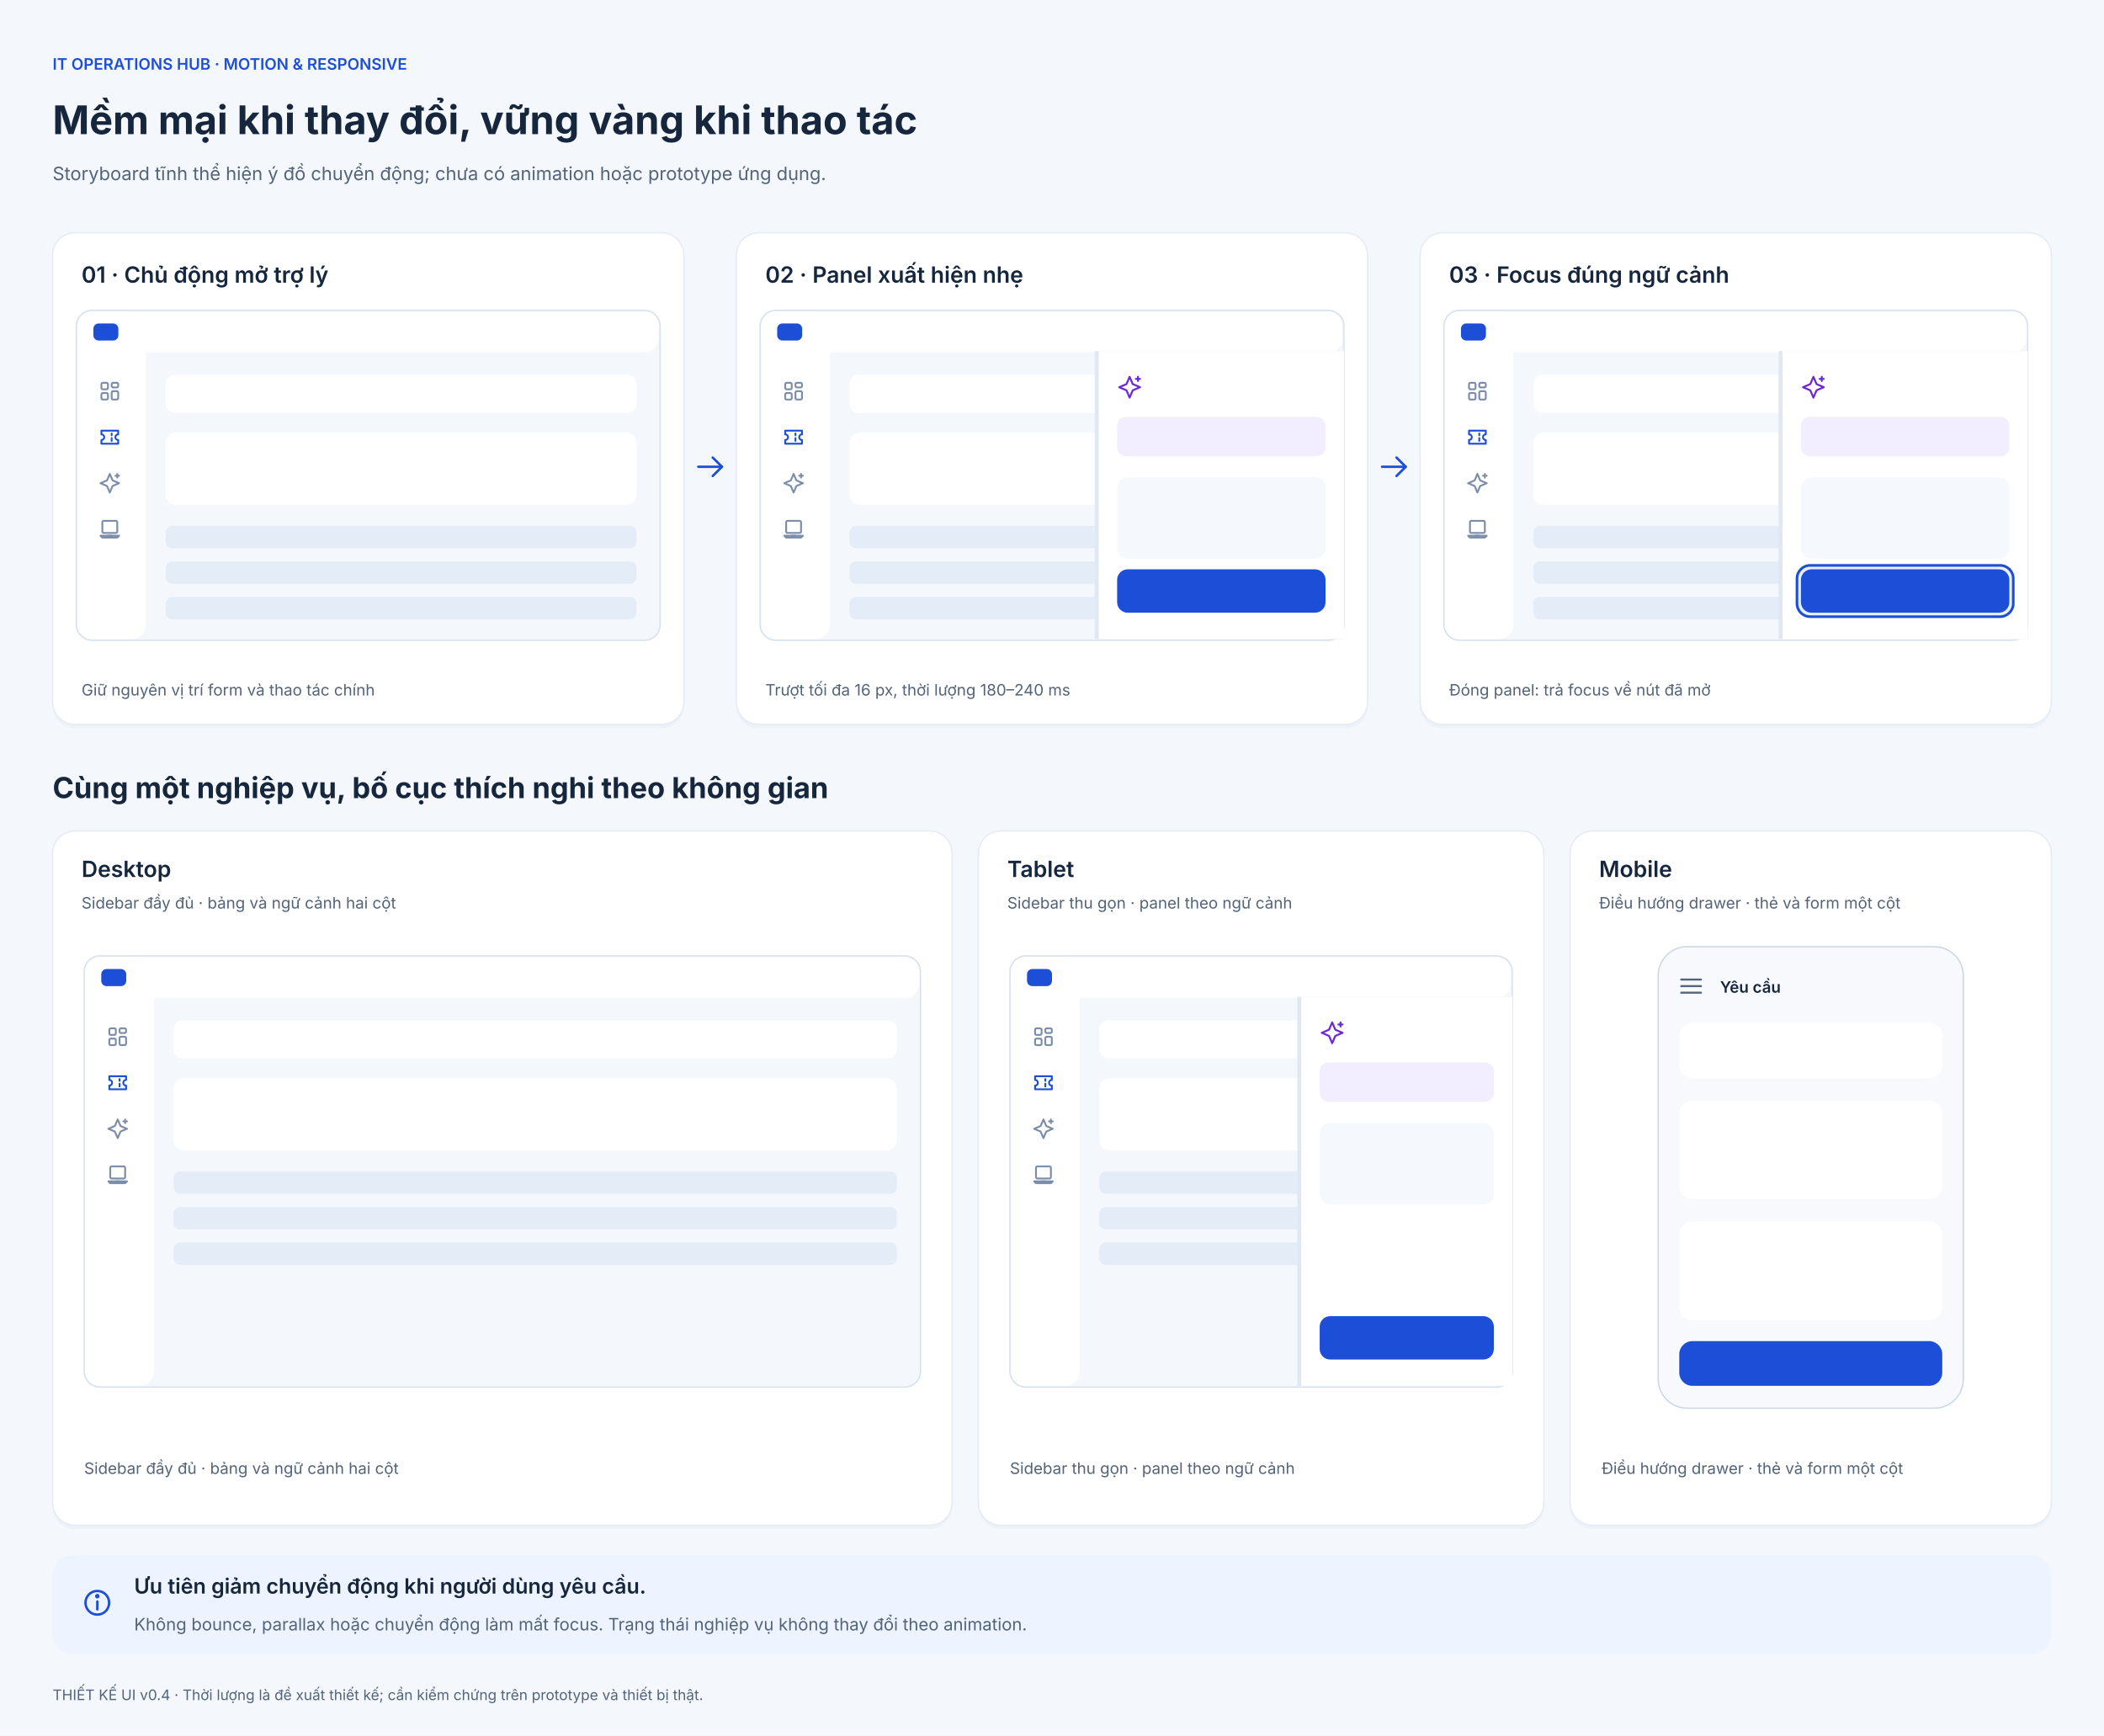
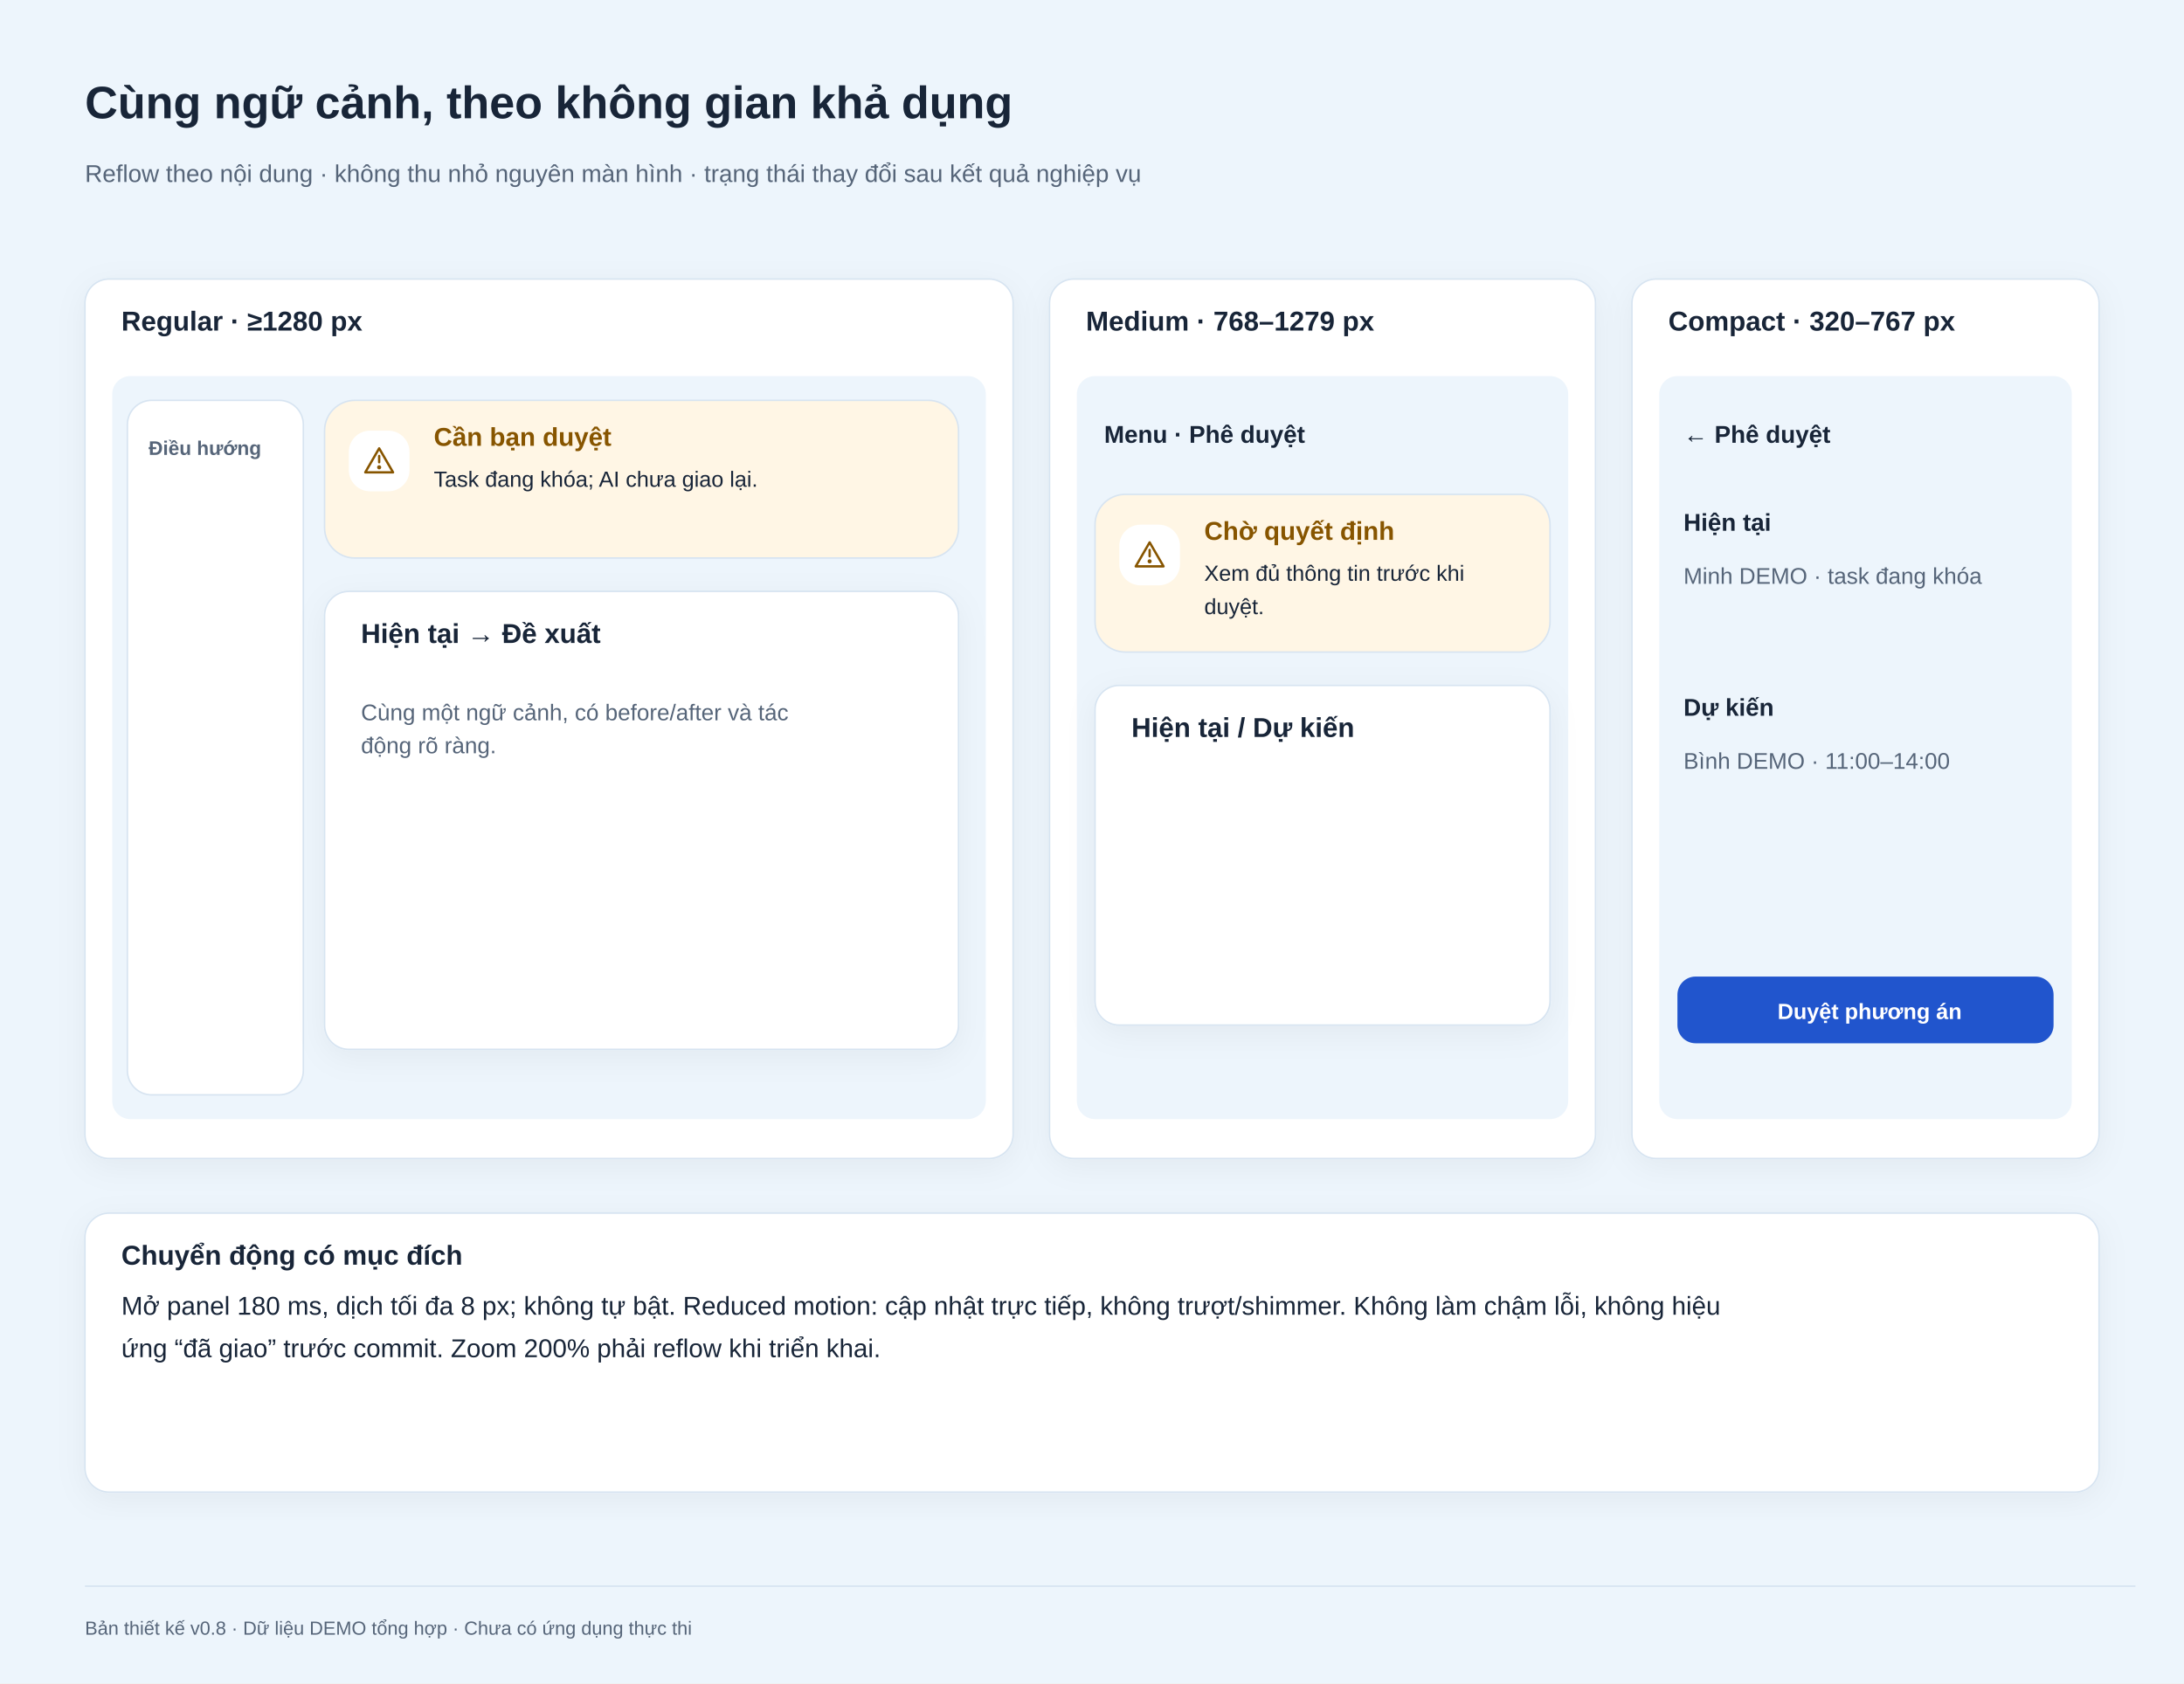
- <svg xmlns="http://www.w3.org/2000/svg" width="1600" height="1320" viewBox="0 0 1600 1320" role="img" aria-labelledby="title desc" data-figure-id="FIG-UI15" data-design-status="design-draft">
-   <style>text{font-family:Inter,Segoe UI,Arial,sans-serif}</style>
-   <rect x="0" y="0" width="1600" height="1320" rx="0" fill="#F4F7FC" />
-   <text x="40" y="53" font-size="12" fill="#1D4ED8" font-weight="600" text-anchor="start">IT OPERATIONS HUB · MOTION &amp; RESPONSIVE</text>
-   <text x="40" y="102" font-size="30" fill="#15263D" font-weight="700" text-anchor="start">Mềm mại khi thay đổi, vững vàng khi thao tác</text>
-   <text x="40" y="137" font-size="14" fill="#52637A" font-weight="400" text-anchor="start">Storyboard tĩnh thể hiện ý đồ chuyển động; chưa có animation hoặc prototype ứng dụng.</text>
-   <rect x="40" y="180" width="480" height="374" rx="17" fill="#EAF0F8" opacity="0.65" />
-   <rect x="40" y="177" width="480" height="374" rx="17" fill="white" stroke="#E4EBF4" stroke-width="1" />
-   <text x="62" y="215" font-size="17" fill="#15263D" font-weight="600" text-anchor="start">01 · Chủ động mở trợ lý</text>
-   <rect x="58" y="236" width="444" height="251" rx="12" fill="#F4F7FC" stroke="#D7E1EE" stroke-width="1" />
-   <rect x="59" y="237" width="52" height="249" rx="11" fill="white" />
-   <rect x="59" y="237" width="442" height="31" rx="11" fill="white" />
-   <rect x="71" y="246" width="19" height="13" rx="4" fill="#1D4ED8" />
-   <rect x="77.125" y="291.125" width="4.958" height="4.958" rx="1.062" fill="none" stroke="#7B8DA7" stroke-width="1.4" />
-   <rect x="84.917" y="291.125" width="4.958" height="3.542" rx="1.062" fill="none" stroke="#7B8DA7" stroke-width="1.4" />
-   <rect x="77.125" y="298.917" width="4.958" height="4.958" rx="1.062" fill="none" stroke="#7B8DA7" stroke-width="1.4" />
-   <rect x="84.917" y="297.5" width="4.958" height="6.375" rx="1.062" fill="none" stroke="#7B8DA7" stroke-width="1.4" />
-   <path d="M 77.125 327.542 L 89.875 327.542 L 89.875 330.375 C 87.042 330.375 87.042 334.625 89.875 334.625 L 89.875 337.458 L 77.125 337.458 L 77.125 334.625 C 79.958 334.625 79.958 330.375 77.125 330.375 Z" fill="none" stroke="#1D4ED8" stroke-width="1.4" stroke-linecap="round" stroke-linejoin="round" />
-   <line x1="84.917" y1="329.667" x2="84.917" y2="331.083" stroke="#1D4ED8" stroke-width="1.4" stroke-linecap="round" />
-   <line x1="84.917" y1="333.208" x2="84.917" y2="335.333" stroke="#1D4ED8" stroke-width="1.4" stroke-linecap="round" />
-   <path d="M 83.5 360.417 L 85.625 365.375 L 90.583 367.5 L 85.625 369.625 L 83.5 374.583 L 81.375 369.625 L 76.417 367.5 L 81.375 365.375 Z" fill="none" stroke="#7B8DA7" stroke-width="1.4" stroke-linecap="round" stroke-linejoin="round" />
-   <line x1="89.167" y1="360.417" x2="89.167" y2="363.25" stroke="#7B8DA7" stroke-width="1.4" stroke-linecap="round" />
-   <line x1="87.75" y1="361.833" x2="90.583" y2="361.833" stroke="#7B8DA7" stroke-width="1.4" stroke-linecap="round" />
-   <rect x="77.833" y="396.125" width="11.333" height="9.208" rx="1.062" fill="none" stroke="#7B8DA7" stroke-width="1.4" />
-   <path d="M 76.417 407.458 L 90.583 407.458 L 89.167 408.875 L 77.833 408.875 Z" fill="none" stroke="#7B8DA7" stroke-width="1.4" stroke-linecap="round" stroke-linejoin="round" />
-   <line x1="82.083" y1="407.458" x2="84.917" y2="407.458" stroke="#7B8DA7" stroke-width="1.4" stroke-linecap="round" />
-   <rect x="126" y="285" width="358" height="29" rx="7" fill="white" />
-   <rect x="126" y="329" width="358" height="55" rx="8" fill="white" />
-   <rect x="126" y="400" width="358" height="17" rx="5" fill="#E4ECF7" />
-   <rect x="126" y="427" width="358" height="17" rx="5" fill="#E4ECF7" />
-   <rect x="126" y="454" width="358" height="17" rx="5" fill="#E4ECF7" />
-   <text x="62" y="529" font-size="12" fill="#52637A" font-weight="400" text-anchor="start">Giữ nguyên vị trí form và thao tác chính</text>
-   <path d="M 542.0 348.0 L 549.0 355.0 L 542.0 362.0" fill="none" stroke="#1D4ED8" stroke-width="1.85" stroke-linecap="round" stroke-linejoin="round" />
-   <line x1="531.0" y1="355.0" x2="549.0" y2="355.0" stroke="#1D4ED8" stroke-width="1.85" stroke-linecap="round" />
-   <rect x="560" y="180" width="480" height="374" rx="17" fill="#EAF0F8" opacity="0.65" />
-   <rect x="560" y="177" width="480" height="374" rx="17" fill="white" stroke="#E4EBF4" stroke-width="1" />
-   <text x="582" y="215" font-size="17" fill="#15263D" font-weight="600" text-anchor="start">02 · Panel xuất hiện nhẹ</text>
-   <rect x="578" y="236" width="444" height="251" rx="12" fill="#F4F7FC" stroke="#D7E1EE" stroke-width="1" />
-   <rect x="579" y="237" width="52" height="249" rx="11" fill="white" />
-   <rect x="579" y="237" width="442" height="31" rx="11" fill="white" />
-   <rect x="591" y="246" width="19" height="13" rx="4" fill="#1D4ED8" />
-   <rect x="597.125" y="291.125" width="4.958" height="4.958" rx="1.062" fill="none" stroke="#7B8DA7" stroke-width="1.4" />
-   <rect x="604.917" y="291.125" width="4.958" height="3.542" rx="1.062" fill="none" stroke="#7B8DA7" stroke-width="1.4" />
-   <rect x="597.125" y="298.917" width="4.958" height="4.958" rx="1.062" fill="none" stroke="#7B8DA7" stroke-width="1.4" />
-   <rect x="604.917" y="297.5" width="4.958" height="6.375" rx="1.062" fill="none" stroke="#7B8DA7" stroke-width="1.4" />
-   <path d="M 597.125 327.542 L 609.875 327.542 L 609.875 330.375 C 607.042 330.375 607.042 334.625 609.875 334.625 L 609.875 337.458 L 597.125 337.458 L 597.125 334.625 C 599.958 334.625 599.958 330.375 597.125 330.375 Z" fill="none" stroke="#1D4ED8" stroke-width="1.4" stroke-linecap="round" stroke-linejoin="round" />
-   <line x1="604.917" y1="329.667" x2="604.917" y2="331.083" stroke="#1D4ED8" stroke-width="1.4" stroke-linecap="round" />
-   <line x1="604.917" y1="333.208" x2="604.917" y2="335.333" stroke="#1D4ED8" stroke-width="1.4" stroke-linecap="round" />
-   <path d="M 603.5 360.417 L 605.625 365.375 L 610.583 367.5 L 605.625 369.625 L 603.5 374.583 L 601.375 369.625 L 596.417 367.5 L 601.375 365.375 Z" fill="none" stroke="#7B8DA7" stroke-width="1.4" stroke-linecap="round" stroke-linejoin="round" />
-   <line x1="609.167" y1="360.417" x2="609.167" y2="363.25" stroke="#7B8DA7" stroke-width="1.4" stroke-linecap="round" />
-   <line x1="607.75" y1="361.833" x2="610.583" y2="361.833" stroke="#7B8DA7" stroke-width="1.4" stroke-linecap="round" />
-   <rect x="597.833" y="396.125" width="11.333" height="9.208" rx="1.062" fill="none" stroke="#7B8DA7" stroke-width="1.4" />
-   <path d="M 596.417 407.458 L 610.583 407.458 L 609.167 408.875 L 597.833 408.875 Z" fill="none" stroke="#7B8DA7" stroke-width="1.4" stroke-linecap="round" stroke-linejoin="round" />
-   <line x1="602.083" y1="407.458" x2="604.917" y2="407.458" stroke="#7B8DA7" stroke-width="1.4" stroke-linecap="round" />
-   <rect x="646" y="285" width="358" height="29" rx="7" fill="white" />
-   <rect x="646" y="329" width="358" height="55" rx="8" fill="white" />
-   <rect x="646" y="400" width="358" height="17" rx="5" fill="#E4ECF7" />
-   <rect x="646" y="427" width="358" height="17" rx="5" fill="#E4ECF7" />
-   <rect x="646" y="454" width="358" height="17" rx="5" fill="#E4ECF7" />
-   <rect x="832.52" y="267" width="189.48" height="219" rx="0" fill="#E0E8F4" />
-   <rect x="835.52" y="267" width="186.48" height="219" rx="0" fill="white" />
-   <path d="M 859.02 286.583 L 861.395 292.125 L 866.937 294.5 L 861.395 296.875 L 859.02 302.417 L 856.645 296.875 L 851.103 294.5 L 856.645 292.125 Z" fill="none" stroke="#6D28D9" stroke-width="1.465" stroke-linecap="round" stroke-linejoin="round" />
-   <line x1="865.353" y1="286.583" x2="865.353" y2="289.75" stroke="#6D28D9" stroke-width="1.465" stroke-linecap="round" />
-   <line x1="863.77" y1="288.167" x2="866.937" y2="288.167" stroke="#6D28D9" stroke-width="1.465" stroke-linecap="round" />
-   <rect x="849.52" y="317" width="158.48" height="30" rx="7" fill="#F2EDFF" />
-   <rect x="849.52" y="363" width="158.48" height="62" rx="8" fill="#F5F8FD" />
-   <rect x="849.52" y="433" width="158.48" height="33" rx="8" fill="#1D4ED8" />
-   <text x="582" y="529" font-size="12" fill="#52637A" font-weight="400" text-anchor="start">Trượt tối đa 16 px, thời lượng 180–240 ms</text>
-   <path d="M 1062.0 348.0 L 1069.0 355.0 L 1062.0 362.0" fill="none" stroke="#1D4ED8" stroke-width="1.85" stroke-linecap="round" stroke-linejoin="round" />
-   <line x1="1051.0" y1="355.0" x2="1069.0" y2="355.0" stroke="#1D4ED8" stroke-width="1.85" stroke-linecap="round" />
-   <rect x="1080" y="180" width="480" height="374" rx="17" fill="#EAF0F8" opacity="0.65" />
-   <rect x="1080" y="177" width="480" height="374" rx="17" fill="white" stroke="#E4EBF4" stroke-width="1" />
-   <text x="1102" y="215" font-size="17" fill="#15263D" font-weight="600" text-anchor="start">03 · Focus đúng ngữ cảnh</text>
-   <rect x="1098" y="236" width="444" height="251" rx="12" fill="#F4F7FC" stroke="#D7E1EE" stroke-width="1" />
-   <rect x="1099" y="237" width="52" height="249" rx="11" fill="white" />
-   <rect x="1099" y="237" width="442" height="31" rx="11" fill="white" />
-   <rect x="1111" y="246" width="19" height="13" rx="4" fill="#1D4ED8" />
-   <rect x="1117.125" y="291.125" width="4.958" height="4.958" rx="1.062" fill="none" stroke="#7B8DA7" stroke-width="1.4" />
-   <rect x="1124.917" y="291.125" width="4.958" height="3.542" rx="1.062" fill="none" stroke="#7B8DA7" stroke-width="1.4" />
-   <rect x="1117.125" y="298.917" width="4.958" height="4.958" rx="1.062" fill="none" stroke="#7B8DA7" stroke-width="1.4" />
-   <rect x="1124.917" y="297.5" width="4.958" height="6.375" rx="1.062" fill="none" stroke="#7B8DA7" stroke-width="1.4" />
-   <path d="M 1117.125 327.542 L 1129.875 327.542 L 1129.875 330.375 C 1127.042 330.375 1127.042 334.625 1129.875 334.625 L 1129.875 337.458 L 1117.125 337.458 L 1117.125 334.625 C 1119.958 334.625 1119.958 330.375 1117.125 330.375 Z" fill="none" stroke="#1D4ED8" stroke-width="1.4" stroke-linecap="round" stroke-linejoin="round" />
-   <line x1="1124.917" y1="329.667" x2="1124.917" y2="331.083" stroke="#1D4ED8" stroke-width="1.4" stroke-linecap="round" />
-   <line x1="1124.917" y1="333.208" x2="1124.917" y2="335.333" stroke="#1D4ED8" stroke-width="1.4" stroke-linecap="round" />
-   <path d="M 1123.5 360.417 L 1125.625 365.375 L 1130.583 367.5 L 1125.625 369.625 L 1123.5 374.583 L 1121.375 369.625 L 1116.417 367.5 L 1121.375 365.375 Z" fill="none" stroke="#7B8DA7" stroke-width="1.4" stroke-linecap="round" stroke-linejoin="round" />
-   <line x1="1129.167" y1="360.417" x2="1129.167" y2="363.25" stroke="#7B8DA7" stroke-width="1.4" stroke-linecap="round" />
-   <line x1="1127.75" y1="361.833" x2="1130.583" y2="361.833" stroke="#7B8DA7" stroke-width="1.4" stroke-linecap="round" />
-   <rect x="1117.833" y="396.125" width="11.333" height="9.208" rx="1.062" fill="none" stroke="#7B8DA7" stroke-width="1.4" />
-   <path d="M 1116.417 407.458 L 1130.583 407.458 L 1129.167 408.875 L 1117.833 408.875 Z" fill="none" stroke="#7B8DA7" stroke-width="1.4" stroke-linecap="round" stroke-linejoin="round" />
-   <line x1="1122.083" y1="407.458" x2="1124.917" y2="407.458" stroke="#7B8DA7" stroke-width="1.4" stroke-linecap="round" />
-   <rect x="1166" y="285" width="358" height="29" rx="7" fill="white" />
-   <rect x="1166" y="329" width="358" height="55" rx="8" fill="white" />
-   <rect x="1166" y="400" width="358" height="17" rx="5" fill="#E4ECF7" />
-   <rect x="1166" y="427" width="358" height="17" rx="5" fill="#E4ECF7" />
-   <rect x="1166" y="454" width="358" height="17" rx="5" fill="#E4ECF7" />
-   <rect x="1352.52" y="267" width="189.48" height="219" rx="0" fill="#E0E8F4" />
-   <rect x="1355.52" y="267" width="186.48" height="219" rx="0" fill="white" />
-   <path d="M 1379.02 286.583 L 1381.395 292.125 L 1386.937 294.5 L 1381.395 296.875 L 1379.02 302.417 L 1376.645 296.875 L 1371.103 294.5 L 1376.645 292.125 Z" fill="none" stroke="#6D28D9" stroke-width="1.465" stroke-linecap="round" stroke-linejoin="round" />
-   <line x1="1385.353" y1="286.583" x2="1385.353" y2="289.75" stroke="#6D28D9" stroke-width="1.465" stroke-linecap="round" />
-   <line x1="1383.77" y1="288.167" x2="1386.937" y2="288.167" stroke="#6D28D9" stroke-width="1.465" stroke-linecap="round" />
-   <rect x="1369.52" y="317" width="158.48" height="30" rx="7" fill="#F2EDFF" />
-   <rect x="1369.52" y="363" width="158.48" height="62" rx="8" fill="#F5F8FD" />
-   <rect x="1366.52" y="430" width="164.48" height="39" rx="10" fill="#E8EFFF" stroke="#1D4ED8" stroke-width="2" />
-   <rect x="1369.52" y="433" width="158.48" height="33" rx="8" fill="#1D4ED8" />
-   <text x="1102" y="529" font-size="12" fill="#52637A" font-weight="400" text-anchor="start">Đóng panel: trả focus về nút đã mở</text>
-   <text x="40" y="607" font-size="22" fill="#15263D" font-weight="700" text-anchor="start">Cùng một nghiệp vụ, bố cục thích nghi theo không gian</text>
-   <rect x="40" y="635" width="684" height="528" rx="17" fill="#EAF0F8" opacity="0.65" />
-   <rect x="40" y="632" width="684" height="528" rx="17" fill="white" stroke="#E4EBF4" stroke-width="1" />
-   <text x="62" y="667" font-size="17" fill="#15263D" font-weight="600" text-anchor="start">Desktop</text>
-   <text x="62" y="691" font-size="12" fill="#52637A" font-weight="400" text-anchor="start">Sidebar đầy đủ · bảng và ngữ cảnh hai cột</text>
-   <rect x="64" y="727" width="636" height="328" rx="12" fill="#F4F7FC" stroke="#D7E1EE" stroke-width="1" />
-   <rect x="65" y="728" width="52" height="326" rx="11" fill="white" />
-   <rect x="65" y="728" width="634" height="31" rx="11" fill="white" />
-   <rect x="77" y="737" width="19" height="13" rx="4" fill="#1D4ED8" />
-   <rect x="83.125" y="782.125" width="4.958" height="4.958" rx="1.062" fill="none" stroke="#7B8DA7" stroke-width="1.4" />
-   <rect x="90.917" y="782.125" width="4.958" height="3.542" rx="1.062" fill="none" stroke="#7B8DA7" stroke-width="1.4" />
-   <rect x="83.125" y="789.917" width="4.958" height="4.958" rx="1.062" fill="none" stroke="#7B8DA7" stroke-width="1.4" />
-   <rect x="90.917" y="788.5" width="4.958" height="6.375" rx="1.062" fill="none" stroke="#7B8DA7" stroke-width="1.4" />
-   <path d="M 83.125 818.542 L 95.875 818.542 L 95.875 821.375 C 93.042 821.375 93.042 825.625 95.875 825.625 L 95.875 828.458 L 83.125 828.458 L 83.125 825.625 C 85.958 825.625 85.958 821.375 83.125 821.375 Z" fill="none" stroke="#1D4ED8" stroke-width="1.4" stroke-linecap="round" stroke-linejoin="round" />
-   <line x1="90.917" y1="820.667" x2="90.917" y2="822.083" stroke="#1D4ED8" stroke-width="1.4" stroke-linecap="round" />
-   <line x1="90.917" y1="824.208" x2="90.917" y2="826.333" stroke="#1D4ED8" stroke-width="1.4" stroke-linecap="round" />
-   <path d="M 89.5 851.417 L 91.625 856.375 L 96.583 858.5 L 91.625 860.625 L 89.5 865.583 L 87.375 860.625 L 82.417 858.5 L 87.375 856.375 Z" fill="none" stroke="#7B8DA7" stroke-width="1.4" stroke-linecap="round" stroke-linejoin="round" />
-   <line x1="95.167" y1="851.417" x2="95.167" y2="854.25" stroke="#7B8DA7" stroke-width="1.4" stroke-linecap="round" />
-   <line x1="93.75" y1="852.833" x2="96.583" y2="852.833" stroke="#7B8DA7" stroke-width="1.4" stroke-linecap="round" />
-   <rect x="83.833" y="887.125" width="11.333" height="9.208" rx="1.062" fill="none" stroke="#7B8DA7" stroke-width="1.4" />
-   <path d="M 82.417 898.458 L 96.583 898.458 L 95.167 899.875 L 83.833 899.875 Z" fill="none" stroke="#7B8DA7" stroke-width="1.4" stroke-linecap="round" stroke-linejoin="round" />
-   <line x1="88.083" y1="898.458" x2="90.917" y2="898.458" stroke="#7B8DA7" stroke-width="1.4" stroke-linecap="round" />
-   <rect x="132" y="776" width="550" height="29" rx="7" fill="white" />
-   <rect x="132" y="820" width="550" height="55" rx="8" fill="white" />
-   <rect x="132" y="891" width="550" height="17" rx="5" fill="#E4ECF7" />
-   <rect x="132" y="918" width="550" height="17" rx="5" fill="#E4ECF7" />
-   <rect x="132" y="945" width="550" height="17" rx="5" fill="#E4ECF7" />
-   <text x="64" y="1121" font-size="12" fill="#52637A" font-weight="400" text-anchor="start">Sidebar đầy đủ · bảng và ngữ cảnh hai cột</text>
-   <rect x="744" y="635" width="430" height="528" rx="17" fill="#EAF0F8" opacity="0.65" />
-   <rect x="744" y="632" width="430" height="528" rx="17" fill="white" stroke="#E4EBF4" stroke-width="1" />
-   <text x="766" y="667" font-size="17" fill="#15263D" font-weight="600" text-anchor="start">Tablet</text>
-   <text x="766" y="691" font-size="12" fill="#52637A" font-weight="400" text-anchor="start">Sidebar thu gọn · panel theo ngữ cảnh</text>
-   <rect x="768" y="727" width="382" height="328" rx="12" fill="#F4F7FC" stroke="#D7E1EE" stroke-width="1" />
-   <rect x="769" y="728" width="52" height="326" rx="11" fill="white" />
-   <rect x="769" y="728" width="380" height="31" rx="11" fill="white" />
-   <rect x="781" y="737" width="19" height="13" rx="4" fill="#1D4ED8" />
-   <rect x="787.125" y="782.125" width="4.958" height="4.958" rx="1.062" fill="none" stroke="#7B8DA7" stroke-width="1.4" />
-   <rect x="794.917" y="782.125" width="4.958" height="3.542" rx="1.062" fill="none" stroke="#7B8DA7" stroke-width="1.4" />
-   <rect x="787.125" y="789.917" width="4.958" height="4.958" rx="1.062" fill="none" stroke="#7B8DA7" stroke-width="1.4" />
-   <rect x="794.917" y="788.5" width="4.958" height="6.375" rx="1.062" fill="none" stroke="#7B8DA7" stroke-width="1.4" />
-   <path d="M 787.125 818.542 L 799.875 818.542 L 799.875 821.375 C 797.042 821.375 797.042 825.625 799.875 825.625 L 799.875 828.458 L 787.125 828.458 L 787.125 825.625 C 789.958 825.625 789.958 821.375 787.125 821.375 Z" fill="none" stroke="#1D4ED8" stroke-width="1.4" stroke-linecap="round" stroke-linejoin="round" />
-   <line x1="794.917" y1="820.667" x2="794.917" y2="822.083" stroke="#1D4ED8" stroke-width="1.4" stroke-linecap="round" />
-   <line x1="794.917" y1="824.208" x2="794.917" y2="826.333" stroke="#1D4ED8" stroke-width="1.4" stroke-linecap="round" />
-   <path d="M 793.5 851.417 L 795.625 856.375 L 800.583 858.5 L 795.625 860.625 L 793.5 865.583 L 791.375 860.625 L 786.417 858.5 L 791.375 856.375 Z" fill="none" stroke="#7B8DA7" stroke-width="1.4" stroke-linecap="round" stroke-linejoin="round" />
-   <line x1="799.167" y1="851.417" x2="799.167" y2="854.25" stroke="#7B8DA7" stroke-width="1.4" stroke-linecap="round" />
-   <line x1="797.75" y1="852.833" x2="800.583" y2="852.833" stroke="#7B8DA7" stroke-width="1.4" stroke-linecap="round" />
-   <rect x="787.833" y="887.125" width="11.333" height="9.208" rx="1.062" fill="none" stroke="#7B8DA7" stroke-width="1.4" />
-   <path d="M 786.417 898.458 L 800.583 898.458 L 799.167 899.875 L 787.833 899.875 Z" fill="none" stroke="#7B8DA7" stroke-width="1.4" stroke-linecap="round" stroke-linejoin="round" />
-   <line x1="792.083" y1="898.458" x2="794.917" y2="898.458" stroke="#7B8DA7" stroke-width="1.4" stroke-linecap="round" />
-   <rect x="836" y="776" width="296" height="29" rx="7" fill="white" />
-   <rect x="836" y="820" width="296" height="55" rx="8" fill="white" />
-   <rect x="836" y="891" width="296" height="17" rx="5" fill="#E4ECF7" />
-   <rect x="836" y="918" width="296" height="17" rx="5" fill="#E4ECF7" />
-   <rect x="836" y="945" width="296" height="17" rx="5" fill="#E4ECF7" />
-   <rect x="986.56" y="758" width="163.44" height="296" rx="0" fill="#E0E8F4" />
-   <rect x="989.56" y="758" width="160.44" height="296" rx="0" fill="white" />
-   <path d="M 1013.06 777.583 L 1015.435 783.125 L 1020.977 785.5 L 1015.435 787.875 L 1013.06 793.417 L 1010.685 787.875 L 1005.143 785.5 L 1010.685 783.125 Z" fill="none" stroke="#6D28D9" stroke-width="1.465" stroke-linecap="round" stroke-linejoin="round" />
-   <line x1="1019.393" y1="777.583" x2="1019.393" y2="780.75" stroke="#6D28D9" stroke-width="1.465" stroke-linecap="round" />
-   <line x1="1017.81" y1="779.167" x2="1020.977" y2="779.167" stroke="#6D28D9" stroke-width="1.465" stroke-linecap="round" />
-   <rect x="1003.56" y="808" width="132.44" height="30" rx="7" fill="#F2EDFF" />
-   <rect x="1003.56" y="854" width="132.44" height="62" rx="8" fill="#F5F8FD" />
-   <rect x="1003.56" y="1001" width="132.44" height="33" rx="8" fill="#1D4ED8" />
-   <text x="768" y="1121" font-size="12" fill="#52637A" font-weight="400" text-anchor="start">Sidebar thu gọn · panel theo ngữ cảnh</text>
-   <rect x="1194" y="635" width="366" height="528" rx="17" fill="#EAF0F8" opacity="0.65" />
-   <rect x="1194" y="632" width="366" height="528" rx="17" fill="white" stroke="#E4EBF4" stroke-width="1" />
-   <text x="1216" y="667" font-size="17" fill="#15263D" font-weight="600" text-anchor="start">Mobile</text>
-   <text x="1216" y="691" font-size="12" fill="#52637A" font-weight="400" text-anchor="start">Điều hướng drawer · thẻ và form một cột</text>
-   <rect x="1261" y="720" width="232" height="351" rx="22" fill="#F7F9FD" stroke="#CAD7E8" stroke-width="1" />
-   <line x1="1278.5" y1="745.0" x2="1293.5" y2="745.0" stroke="#52637A" stroke-width="1.542" stroke-linecap="round" />
-   <line x1="1278.5" y1="750.0" x2="1293.5" y2="750.0" stroke="#52637A" stroke-width="1.542" stroke-linecap="round" />
-   <line x1="1278.5" y1="755.0" x2="1293.5" y2="755.0" stroke="#52637A" stroke-width="1.542" stroke-linecap="round" />
-   <text x="1308" y="755" font-size="12" fill="#15263D" font-weight="600" text-anchor="start">Yêu cầu</text>
-   <rect x="1277" y="778" width="200" height="42" rx="10" fill="white" />
-   <rect x="1277" y="837" width="200" height="75" rx="10" fill="white" />
-   <rect x="1277" y="929" width="200" height="75" rx="10" fill="white" />
-   <rect x="1277" y="1020" width="200" height="34" rx="10" fill="#1D4ED8" />
-   <text x="1218" y="1121" font-size="12" fill="#52637A" font-weight="400" text-anchor="start">Điều hướng drawer · thẻ và form một cột</text>
-   <rect x="40" y="1183" width="1520" height="75" rx="15" fill="#EEF4FF" />
-   <circle cx="74.0" cy="1219.0" r="9.0" fill="none" stroke="#1D4ED8" stroke-width="1.85" />
-   <circle cx="74.0" cy="1214.0" r="0.8" fill="#1D4ED8" stroke="#1D4ED8" stroke-width="1.85" />
-   <line x1="74.0" y1="1218.0" x2="74.0" y2="1224.0" stroke="#1D4ED8" stroke-width="1.85" stroke-linecap="round" />
-   <text x="102" y="1212" font-size="16" fill="#15263D" font-weight="600" text-anchor="start">Ưu tiên giảm chuyển động khi người dùng yêu cầu.</text>
-   <text x="102" y="1240" font-size="13" fill="#52637A" font-weight="400" text-anchor="start">Không bounce, parallax hoặc chuyển động làm mất focus. Trạng thái nghiệp vụ không thay đổi theo animation.</text>
-   <text x="40" y="1293" font-size="11" fill="#52637A" font-weight="400" text-anchor="start">THIẾT KẾ UI v0.4 · Thời lượng là đề xuất thiết kế; cần kiểm chứng trên prototype và thiết bị thật.</text>
+ <svg xmlns="http://www.w3.org/2000/svg" width="1440" height="1110" viewBox="0 0 1440 1110" role="img" aria-labelledby="title desc">
+   <defs>
+     <filter id="soft">
+       <feDropShadow dx="0" dy="5" stdDeviation="10" flood-color="#182538" flood-opacity=".05" />
+     </filter>
+   </defs>
+   <g font-family="Segoe UI,Arial,sans-serif">
+     <rect x="0" y="0" width="1440" height="1110" rx="0" fill="#EDF5FC" stroke="none" stroke-width="1" />
+     <text x="56" y="78" font-size="30" fill="#182538" font-weight="700" text-anchor="start" data-max-width="1328">Cùng ngữ cảnh, theo không gian khả dụng</text>
+     <text x="56" y="120" font-size="16" fill="#566579" font-weight="400" text-anchor="start" data-max-width="1328">Reflow theo nội dung · không thu nhỏ nguyên màn hình · trạng thái thay đổi sau kết quả nghiệp vụ</text>
+     <rect x="56" y="184" width="612" height="580" rx="16" fill="#FFFFFF" stroke="#D7E4F1" stroke-width="1" filter="url(#soft)" />
+     <text x="80" y="218" font-size="18" fill="#182538" font-weight="650" text-anchor="start" data-max-width="564">Regular · ≥1280 px</text>
+     <rect x="74" y="248" width="576" height="490" rx="12" fill="#EDF5FC" stroke="none" stroke-width="1" />
+     <rect x="84" y="264" width="116" height="458" rx="16" fill="#FFFFFF" stroke="#D7E4F1" stroke-width="1" />
+     <text x="98" y="300" font-size="13" fill="#566579" font-weight="600" text-anchor="start" data-max-width="90">Điều hướng</text>
+     <rect x="214" y="264" width="418" height="104" rx="20" fill="#FFF6E5" stroke="#D7E4F1" stroke-width="1" />
+     <rect x="230" y="284" width="40" height="40" rx="14" fill="#FFFFFF" stroke="none" stroke-width="1" />
+     <g transform="translate(240 294) scale(0.8333333)" color="#875500">
+       <path d="M 12.0 2.0 L 23.0 21.0 L 1.0 21.0 Z" fill="none" stroke="currentColor" stroke-width="1.85" stroke-linecap="round" stroke-linejoin="round" />
+       <line x1="12.0" y1="8.0" x2="12.0" y2="13.0" stroke="currentColor" stroke-width="1.85" stroke-linecap="round" />
+       <circle cx="12.0" cy="17.0" r="0.7" fill="#334155" stroke="currentColor" stroke-width="1.85" />
+     </g>
+     <text x="286" y="294" font-size="17" fill="#875500" font-weight="650" text-anchor="start" data-max-width="324">Cần bạn duyệt</text>
+     <text x="286" y="321" font-size="14.5" fill="#182538" font-weight="400" text-anchor="start" data-max-width="324">Task đang khóa; AI chưa giao lại.</text>
+     <rect x="214" y="390" width="418" height="302" rx="16" fill="#FFFFFF" stroke="#D7E4F1" stroke-width="1" filter="url(#soft)" />
+     <text x="238" y="424" font-size="18" fill="#182538" font-weight="650" text-anchor="start" data-max-width="370">Hiện tại → Đề xuất</text>
+     <text x="238" y="475.0" font-size="15" fill="#566579" font-weight="400" text-anchor="start" data-max-width="370">Cùng một ngữ cảnh, có before/after và tác</text>
+     <text x="238" y="496.75" font-size="15" fill="#566579" font-weight="400" text-anchor="start" data-max-width="370">động rõ ràng.</text>
+     <rect x="692" y="184" width="360" height="580" rx="16" fill="#FFFFFF" stroke="#D7E4F1" stroke-width="1" filter="url(#soft)" />
+     <text x="716" y="218" font-size="18" fill="#182538" font-weight="650" text-anchor="start" data-max-width="312">Medium · 768–1279 px</text>
+     <rect x="710" y="248" width="324" height="490" rx="12" fill="#EDF5FC" stroke="none" stroke-width="1" />
+     <text x="728" y="292" font-size="16" fill="#182538" font-weight="650" text-anchor="start" data-max-width="288">Menu · Phê duyệt</text>
+     <rect x="722" y="326" width="300" height="104" rx="20" fill="#FFF6E5" stroke="#D7E4F1" stroke-width="1" />
+     <rect x="738" y="346" width="40" height="40" rx="14" fill="#FFFFFF" stroke="none" stroke-width="1" />
+     <g transform="translate(748 356) scale(0.8333333)" color="#875500">
+       <path d="M 12.0 2.0 L 23.0 21.0 L 1.0 21.0 Z" fill="none" stroke="currentColor" stroke-width="1.85" stroke-linecap="round" stroke-linejoin="round" />
+       <line x1="12.0" y1="8.0" x2="12.0" y2="13.0" stroke="currentColor" stroke-width="1.85" stroke-linecap="round" />
+       <circle cx="12.0" cy="17.0" r="0.7" fill="#334155" stroke="currentColor" stroke-width="1.85" />
+     </g>
+     <text x="794" y="356" font-size="17" fill="#875500" font-weight="650" text-anchor="start" data-max-width="206">Chờ quyết định</text>
+     <text x="794" y="383" font-size="14.5" fill="#182538" font-weight="400" text-anchor="start" data-max-width="206">Xem đủ thông tin trước khi</text>
+     <text x="794" y="405" font-size="14.5" fill="#182538" font-weight="400" text-anchor="start" data-max-width="206">duyệt.</text>
+     <rect x="722" y="452" width="300" height="224" rx="16" fill="#FFFFFF" stroke="#D7E4F1" stroke-width="1" filter="url(#soft)" />
+     <text x="746" y="486" font-size="18" fill="#182538" font-weight="650" text-anchor="start" data-max-width="252">Hiện tại / Dự kiến</text>
+     <rect x="1076" y="184" width="308" height="580" rx="16" fill="#FFFFFF" stroke="#D7E4F1" stroke-width="1" filter="url(#soft)" />
+     <text x="1100" y="218" font-size="18" fill="#182538" font-weight="650" text-anchor="start" data-max-width="260">Compact · 320–767 px</text>
+     <rect x="1094" y="248" width="272" height="490" rx="12" fill="#EDF5FC" stroke="none" stroke-width="1" />
+     <text x="1110" y="292" font-size="16" fill="#182538" font-weight="650" text-anchor="start" data-max-width="240">← Phê duyệt</text>
+     <text x="1110" y="350" font-size="16" fill="#182538" font-weight="650" text-anchor="start" data-max-width="240">Hiện tại</text>
+     <text x="1110" y="385.0" font-size="15" fill="#566579" font-weight="400" text-anchor="start" data-max-width="240">Minh DEMO · task đang khóa</text>
+     <text x="1110" y="472" font-size="16" fill="#182538" font-weight="650" text-anchor="start" data-max-width="240">Dự kiến</text>
+     <text x="1110" y="507.0" font-size="15" fill="#566579" font-weight="400" text-anchor="start" data-max-width="240">Bình DEMO · 11:00–14:00</text>
+     <g data-control="button" data-label="Duyệt phương án" data-x="1106" data-y="644" data-width="248" data-height="44" data-alignment="center">
+       <rect x="1106" y="644" width="248" height="44" rx="12" fill="#2155CD" stroke="none" stroke-width="1" />
+       <g data-button-content="center" data-center-x="1230.0" data-center-y="666.0" transform="translate(1171.996 656)">
+         <text x="0" y="16" font-size="14.5" fill="#FFFFFF" font-weight="600" text-anchor="start" data-max-width="216">Duyệt phương án</text>
+       </g>
+     </g>
+     <rect x="56" y="800" width="1328" height="184" rx="16" fill="#FFFFFF" stroke="#D7E4F1" stroke-width="1" filter="url(#soft)" />
+     <text x="80" y="834" font-size="18" fill="#182538" font-weight="650" text-anchor="start" data-max-width="1280">Chuyển động có mục đích</text>
+     <text x="80" y="867" font-size="17" fill="#182538" font-weight="400" text-anchor="start" data-max-width="1280">Mở panel 180 ms, dịch tối đa 8 px; không tự bật. Reduced motion: cập nhật trực tiếp, không trượt/shimmer. Không làm chậm lỗi, không hiệu</text>
+     <text x="80" y="895" font-size="17" fill="#182538" font-weight="400" text-anchor="start" data-max-width="1280">ứng “đã giao” trước commit. Zoom 200% phải reflow khi triển khai.</text>
+     <path d="M56 1046 L1408 1046" stroke="#D7E4F1" stroke-width="1" fill="none" />
+     <text x="56" y="1078" font-size="12.5" fill="#566579" font-weight="400" text-anchor="start" data-max-width="1352">Bản thiết kế v0.8 · Dữ liệu DEMO tổng hợp · Chưa có ứng dụng thực thi</text>
+   </g>
</svg>
